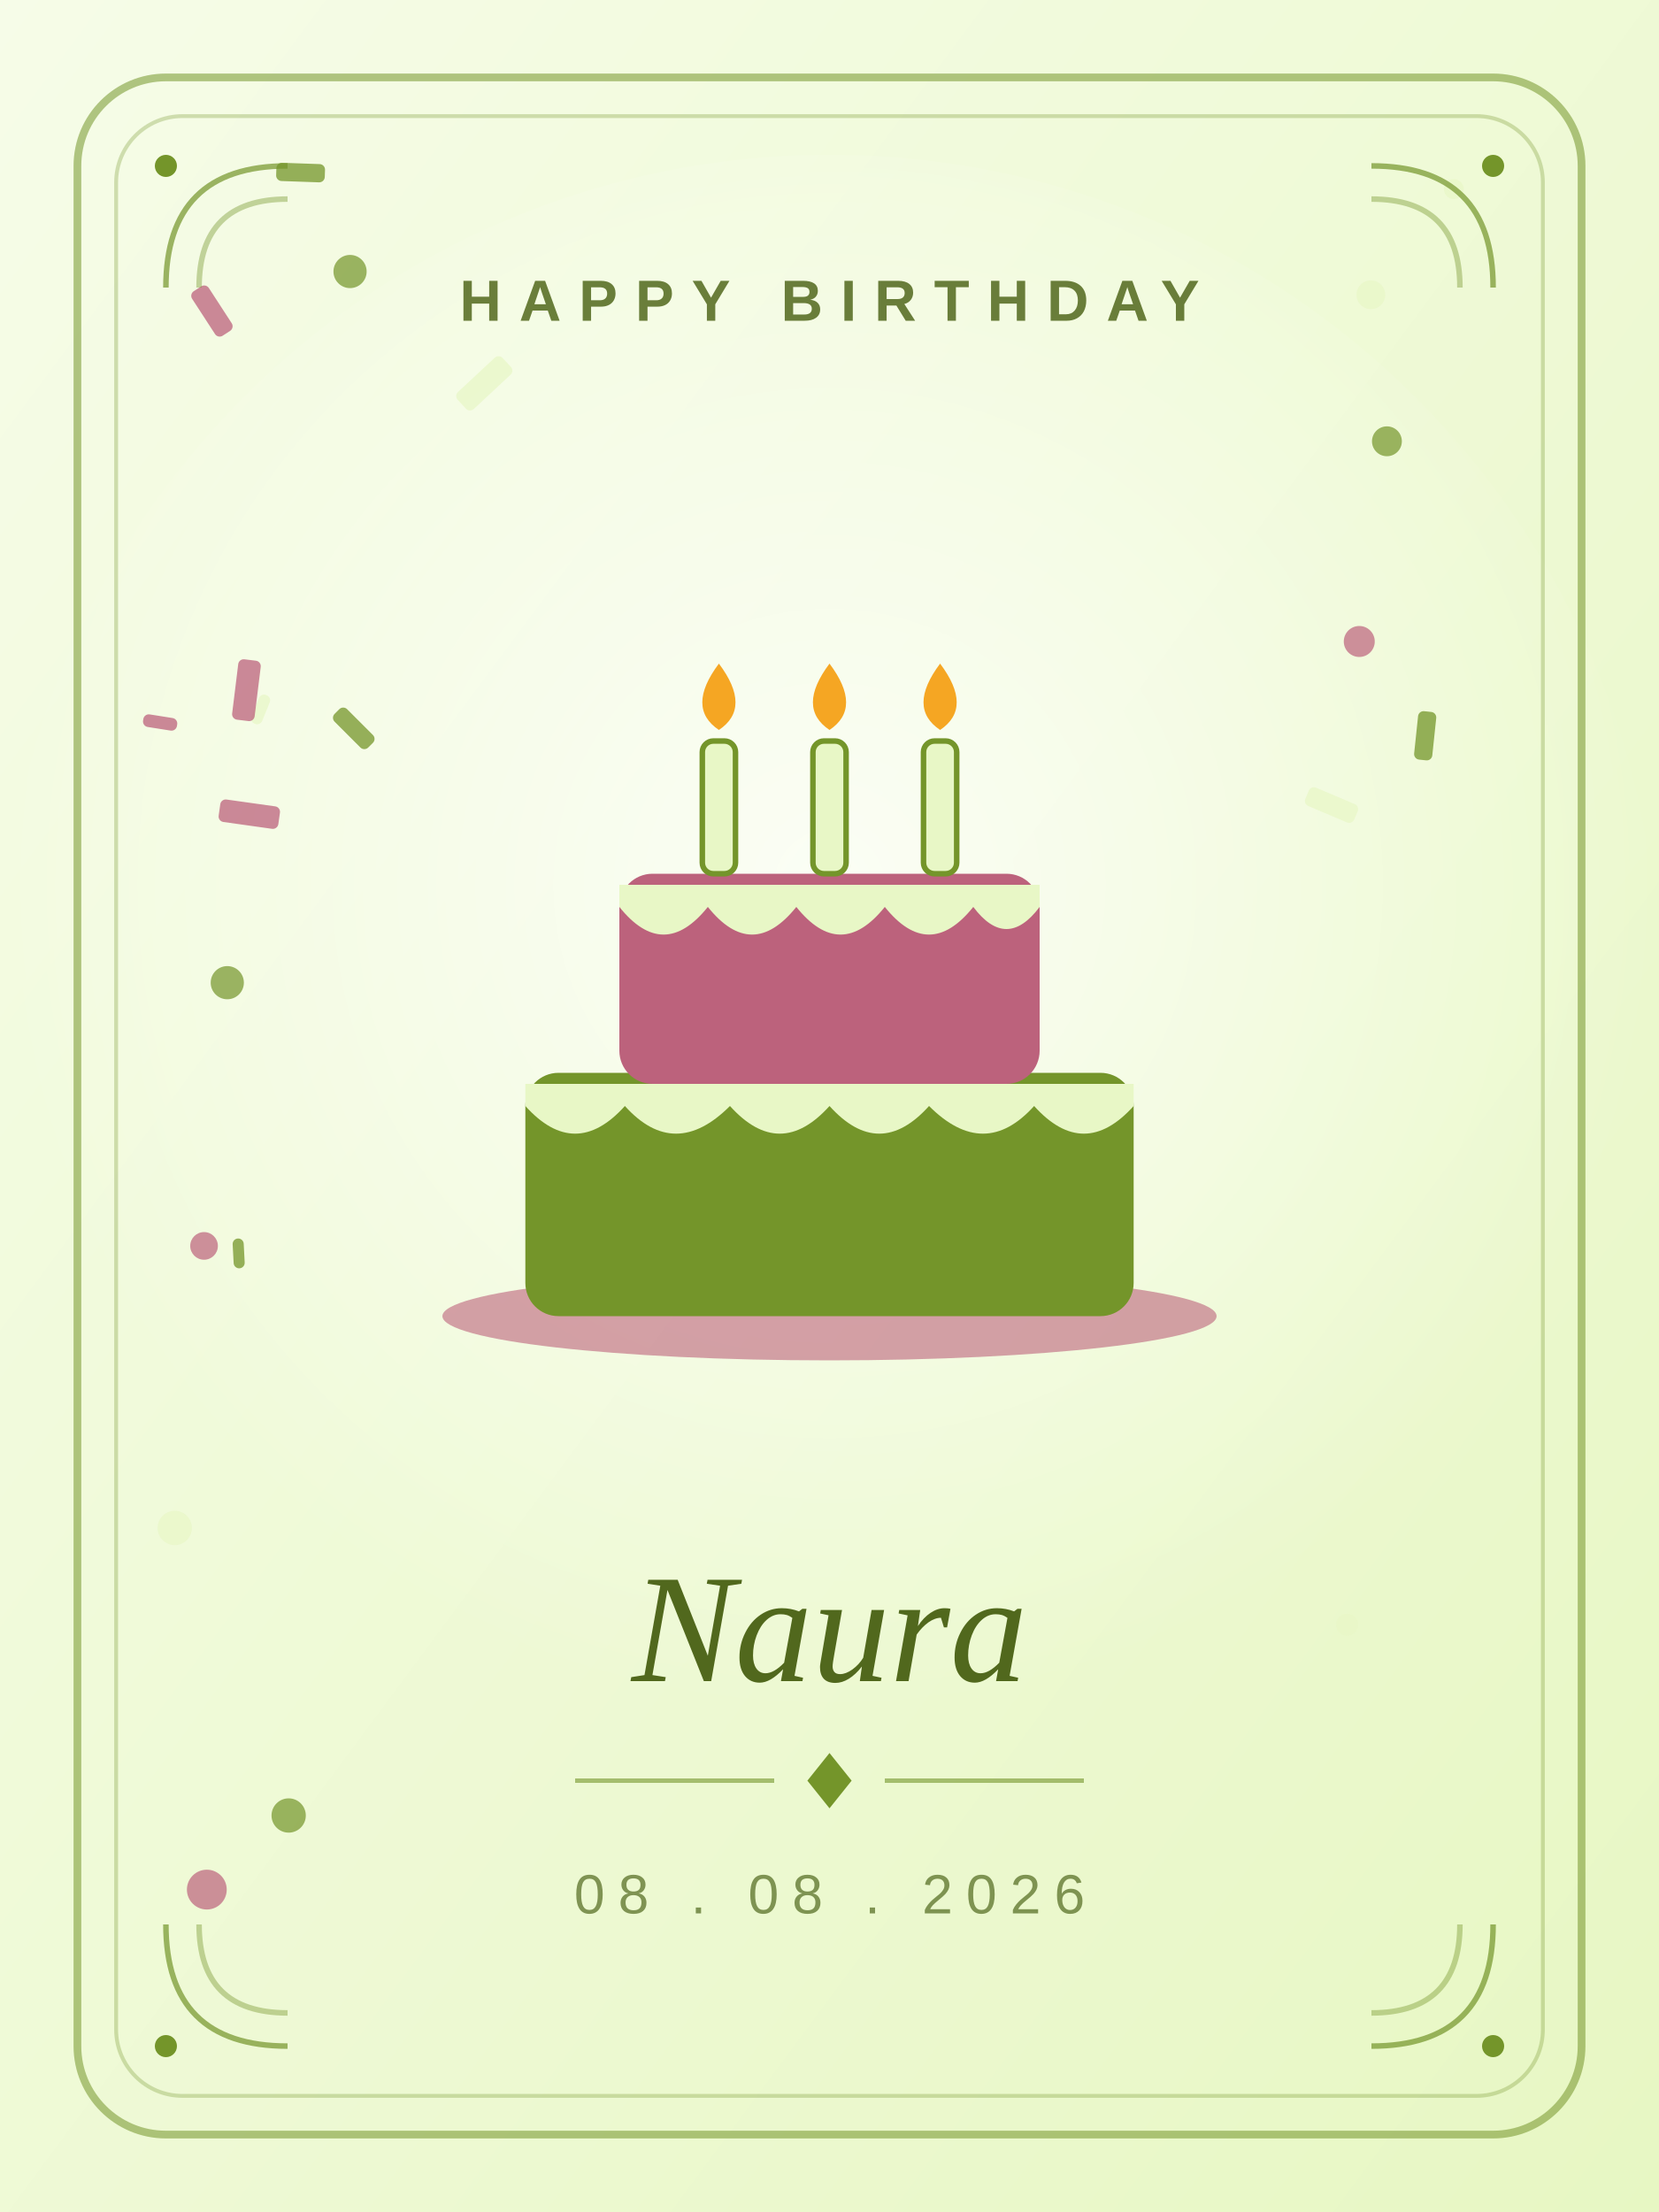
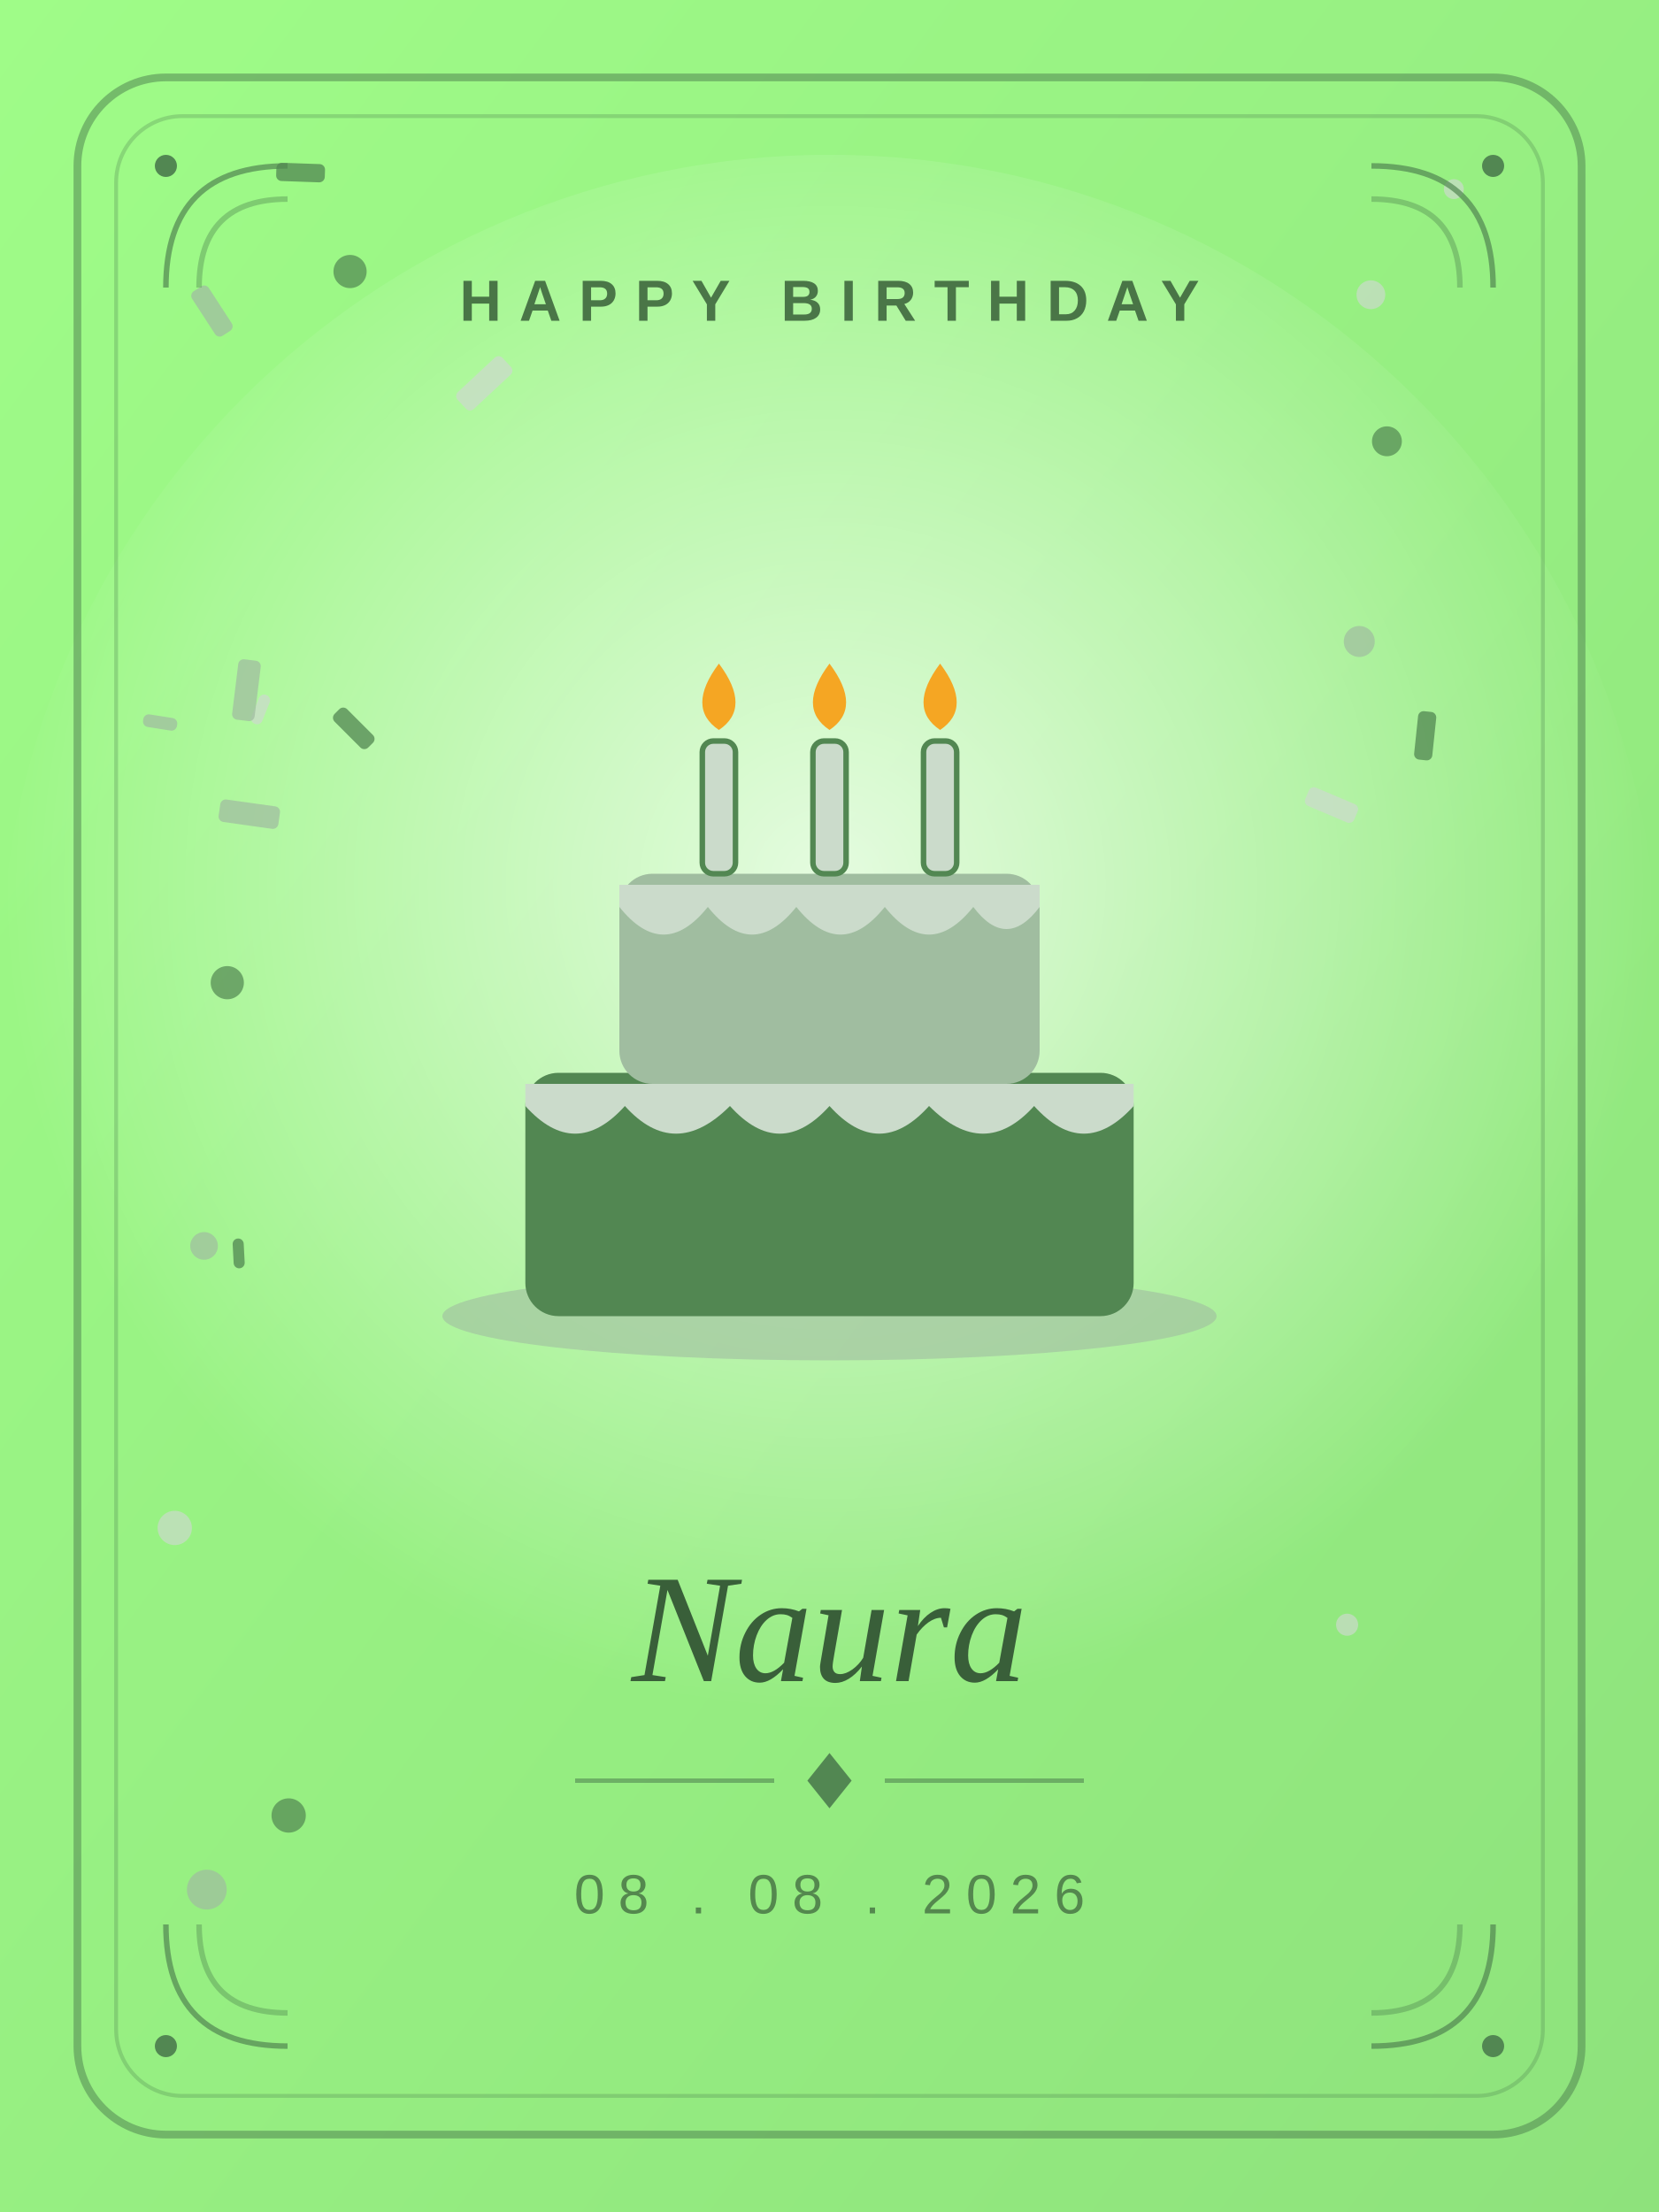
<svg xmlns="http://www.w3.org/2000/svg" viewBox="0 0 300 400" width="600" height="800">
  <defs>
    <linearGradient id="bg" x1="0" y1="0" x2="1" y2="1">
-       <stop offset="0" stop-color="#f6fce8" />
-       <stop offset="1" stop-color="#e7f7c3" />
+       <stop offset="0" stop-color="#9ffc88" />
+       <stop offset="1" stop-color="#8ee27c" />
    </linearGradient>
    <radialGradient id="glow" cx="0.5" cy="0.44" r="0.5">
      <stop offset="0" stop-color="#ffffff" stop-opacity="0.75" />
      <stop offset="1" stop-color="#ffffff" stop-opacity="0" />
    </radialGradient>
  </defs>
  <rect width="300" height="400" fill="url(#bg)" />
  <circle cx="150" cy="178" r="150" fill="url(#glow)" />
  <g>
-     <circle cx="63.3" cy="49.1" r="3.0" fill="#74952a" fill-opacity="0.7" />
-     <rect x="32.2" y="130.0" width="2.3" height="6.2" rx="1" fill="#bc627c" fill-opacity="0.75" transform="rotate(99 32.2 130.0)" />
-     <circle cx="31.6" cy="276.3" r="3.1" fill="#e8f7c6" fill-opacity="0.7" />
-     <rect x="44.3" y="229.3" width="2.0" height="5.4" rx="1" fill="#74952a" fill-opacity="0.75" transform="rotate(177 44.3 229.3)" />
-     <circle cx="37.4" cy="341.7" r="3.6" fill="#bc627c" fill-opacity="0.7" />
-     <rect x="90.2" y="64.0" width="4.2" height="11.1" rx="1" fill="#e8f7c6" fill-opacity="0.75" transform="rotate(47 90.2 64.0)" />
-     <circle cx="52.2" cy="328.3" r="3.1" fill="#74952a" fill-opacity="0.7" />
-     <rect x="39.4" y="148.5" width="4.1" height="10.9" rx="1" fill="#bc627c" fill-opacity="0.75" transform="rotate(278 39.4 148.5)" />
-     <circle cx="247.9" cy="53.3" r="2.6" fill="#e8f7c6" fill-opacity="0.7" />
-     <rect x="59.8" y="129.8" width="3.2" height="8.6" rx="1" fill="#74952a" fill-opacity="0.75" transform="rotate(315 59.8 129.8)" />
-     <circle cx="245.8" cy="116.0" r="2.8" fill="#bc627c" fill-opacity="0.7" />
-     <rect x="47.2" y="125.3" width="2.1" height="5.6" rx="1" fill="#e8f7c6" fill-opacity="0.75" transform="rotate(22 47.2 125.3)" />
-     <circle cx="250.8" cy="79.8" r="2.7" fill="#74952a" fill-opacity="0.7" />
-     <rect x="34.2" y="53.2" width="3.6" height="9.6" rx="1" fill="#bc627c" fill-opacity="0.75" transform="rotate(327 34.2 53.2)" />
-     <circle cx="262.9" cy="34.2" r="1.8" fill="#e8f7c6" fill-opacity="0.7" />
-     <rect x="258.9" y="137.6" width="3.3" height="8.8" rx="1" fill="#74952a" fill-opacity="0.75" transform="rotate(186 258.9 137.6)" />
-     <circle cx="36.9" cy="225.3" r="2.5" fill="#bc627c" fill-opacity="0.7" />
-     <rect x="245.9" y="145.8" width="3.6" height="9.6" rx="1" fill="#e8f7c6" fill-opacity="0.75" transform="rotate(113 245.9 145.8)" />
-     <circle cx="41.1" cy="177.7" r="3.0" fill="#74952a" fill-opacity="0.7" />
-     <rect x="43.2" y="119.1" width="4.1" height="11.0" rx="1" fill="#bc627c" fill-opacity="0.75" transform="rotate(7 43.2 119.1)" />
-     <circle cx="243.6" cy="293.8" r="2.0" fill="#e8f7c6" fill-opacity="0.7" />
-     <rect x="49.9" y="32.7" width="3.3" height="8.8" rx="1" fill="#74952a" fill-opacity="0.75" transform="rotate(272 49.9 32.7)" />
+     <circle cx="63.3" cy="49.1" r="3.0" fill="#528752" fill-opacity="0.7" />
+     <rect x="32.2" y="130.0" width="2.3" height="6.2" rx="1" fill="#a0bda0" fill-opacity="0.75" transform="rotate(99 32.2 130.0)" />
+     <circle cx="31.6" cy="276.3" r="3.1" fill="#cbdbcb" fill-opacity="0.7" />
+     <rect x="44.3" y="229.3" width="2.0" height="5.4" rx="1" fill="#528752" fill-opacity="0.75" transform="rotate(177 44.3 229.3)" />
+     <circle cx="37.4" cy="341.7" r="3.6" fill="#a0bda0" fill-opacity="0.7" />
+     <rect x="90.2" y="64.0" width="4.2" height="11.1" rx="1" fill="#cbdbcb" fill-opacity="0.75" transform="rotate(47 90.2 64.0)" />
+     <circle cx="52.2" cy="328.3" r="3.1" fill="#528752" fill-opacity="0.7" />
+     <rect x="39.4" y="148.5" width="4.1" height="10.9" rx="1" fill="#a0bda0" fill-opacity="0.75" transform="rotate(278 39.4 148.5)" />
+     <circle cx="247.9" cy="53.3" r="2.6" fill="#cbdbcb" fill-opacity="0.7" />
+     <rect x="59.8" y="129.8" width="3.2" height="8.6" rx="1" fill="#528752" fill-opacity="0.75" transform="rotate(315 59.8 129.8)" />
+     <circle cx="245.8" cy="116.0" r="2.8" fill="#a0bda0" fill-opacity="0.7" />
+     <rect x="47.2" y="125.3" width="2.1" height="5.6" rx="1" fill="#cbdbcb" fill-opacity="0.75" transform="rotate(22 47.2 125.3)" />
+     <circle cx="250.8" cy="79.8" r="2.7" fill="#528752" fill-opacity="0.7" />
+     <rect x="34.2" y="53.2" width="3.6" height="9.6" rx="1" fill="#a0bda0" fill-opacity="0.75" transform="rotate(327 34.2 53.2)" />
+     <circle cx="262.9" cy="34.2" r="1.8" fill="#cbdbcb" fill-opacity="0.7" />
+     <rect x="258.9" y="137.6" width="3.3" height="8.8" rx="1" fill="#528752" fill-opacity="0.75" transform="rotate(186 258.9 137.6)" />
+     <circle cx="36.9" cy="225.3" r="2.5" fill="#a0bda0" fill-opacity="0.7" />
+     <rect x="245.9" y="145.8" width="3.6" height="9.6" rx="1" fill="#cbdbcb" fill-opacity="0.75" transform="rotate(113 245.9 145.8)" />
+     <circle cx="41.1" cy="177.7" r="3.0" fill="#528752" fill-opacity="0.7" />
+     <rect x="43.2" y="119.1" width="4.1" height="11.0" rx="1" fill="#a0bda0" fill-opacity="0.75" transform="rotate(7 43.2 119.1)" />
+     <circle cx="243.6" cy="293.8" r="2.0" fill="#cbdbcb" fill-opacity="0.7" />
+     <rect x="49.9" y="32.7" width="3.3" height="8.8" rx="1" fill="#528752" fill-opacity="0.75" transform="rotate(272 49.9 32.7)" />
  </g>
-   <rect x="14" y="14" width="272" height="372" rx="16" fill="none" stroke="#74952a" stroke-opacity="0.55" stroke-width="1.4" />
-   <rect x="21" y="21" width="258" height="358" rx="12" fill="none" stroke="#74952a" stroke-opacity="0.3" stroke-width="0.7" />
-   <g transform="translate(30 30) rotate(0)" fill="none" stroke="#74952a" stroke-width="1" stroke-opacity="0.7">
+   <rect x="14" y="14" width="272" height="372" rx="16" fill="none" stroke="#528752" stroke-opacity="0.55" stroke-width="1.4" />
+   <rect x="21" y="21" width="258" height="358" rx="12" fill="none" stroke="#528752" stroke-opacity="0.3" stroke-width="0.7" />
+   <g transform="translate(30 30) rotate(0)" fill="none" stroke="#528752" stroke-width="1" stroke-opacity="0.7">
    <path d="M0 22 Q0 0 22 0" />
    <path d="M6 22 Q6 6 22 6" stroke-opacity="0.4" />
-     <circle cx="0" cy="0" r="2" fill="#74952a" stroke="none" />
+     <circle cx="0" cy="0" r="2" fill="#528752" stroke="none" />
  </g>
-   <g transform="translate(270 30) rotate(90)" fill="none" stroke="#74952a" stroke-width="1" stroke-opacity="0.7">
+   <g transform="translate(270 30) rotate(90)" fill="none" stroke="#528752" stroke-width="1" stroke-opacity="0.7">
    <path d="M0 22 Q0 0 22 0" />
    <path d="M6 22 Q6 6 22 6" stroke-opacity="0.4" />
-     <circle cx="0" cy="0" r="2" fill="#74952a" stroke="none" />
+     <circle cx="0" cy="0" r="2" fill="#528752" stroke="none" />
  </g>
-   <g transform="translate(270 370) rotate(180)" fill="none" stroke="#74952a" stroke-width="1" stroke-opacity="0.7">
+   <g transform="translate(270 370) rotate(180)" fill="none" stroke="#528752" stroke-width="1" stroke-opacity="0.7">
    <path d="M0 22 Q0 0 22 0" />
    <path d="M6 22 Q6 6 22 6" stroke-opacity="0.4" />
-     <circle cx="0" cy="0" r="2" fill="#74952a" stroke="none" />
+     <circle cx="0" cy="0" r="2" fill="#528752" stroke="none" />
  </g>
-   <g transform="translate(30 370) rotate(270)" fill="none" stroke="#74952a" stroke-width="1" stroke-opacity="0.7">
+   <g transform="translate(30 370) rotate(270)" fill="none" stroke="#528752" stroke-width="1" stroke-opacity="0.7">
    <path d="M0 22 Q0 0 22 0" />
    <path d="M6 22 Q6 6 22 6" stroke-opacity="0.4" />
-     <circle cx="0" cy="0" r="2" fill="#74952a" stroke="none" />
+     <circle cx="0" cy="0" r="2" fill="#528752" stroke="none" />
  </g>
-   <text x="150" y="58" text-anchor="middle" font-family="'Helvetica Neue', Arial, sans-serif" font-size="10.5" font-weight="600" letter-spacing="3.2" fill="#51681d" fill-opacity="0.85">HAPPY BIRTHDAY</text>
+   <text x="150" y="58" text-anchor="middle" font-family="'Helvetica Neue', Arial, sans-serif" font-size="10.5" font-weight="600" letter-spacing="3.2" fill="#395f39" fill-opacity="0.85">HAPPY BIRTHDAY</text>
  <g transform="translate(150 180)">
-     <ellipse cx="0" cy="58" rx="70" ry="8" fill="#bc627c" fill-opacity="0.6" />
-     <rect x="-55" y="14" width="110" height="44" rx="6" fill="#74952a" />
-     <path d="M-55 20 Q-46 30 -37 20 Q-28 30 -18 20 Q-9 30 0 20 Q9 30 18 20 Q28 30 37 20 Q46 30 55 20 L55 16 L-55 16 Z" fill="#e8f7c6" />
-     <rect x="-38" y="-22" width="76" height="38" rx="6" fill="#bc627c" />
-     <path d="M-38 -16 Q-30 -6 -22 -16 Q-14 -6 -6 -16 Q2 -6 10 -16 Q18 -6 26 -16 Q32 -8 38 -16 L38 -20 L-38 -20 Z" fill="#e8f7c6" />
-     <rect x="-23" y="-46" width="6" height="24" rx="2" fill="#e8f7c6" stroke="#74952a" stroke-width="1" />
+     <ellipse cx="0" cy="58" rx="70" ry="8" fill="#a0bda0" fill-opacity="0.6" />
+     <rect x="-55" y="14" width="110" height="44" rx="6" fill="#528752" />
+     <path d="M-55 20 Q-46 30 -37 20 Q-28 30 -18 20 Q-9 30 0 20 Q9 30 18 20 Q28 30 37 20 Q46 30 55 20 L55 16 L-55 16 Z" fill="#cbdbcb" />
+     <rect x="-38" y="-22" width="76" height="38" rx="6" fill="#a0bda0" />
+     <path d="M-38 -16 Q-30 -6 -22 -16 Q-14 -6 -6 -16 Q2 -6 10 -16 Q18 -6 26 -16 Q32 -8 38 -16 L38 -20 L-38 -20 Z" fill="#cbdbcb" />
+     <rect x="-23" y="-46" width="6" height="24" rx="2" fill="#cbdbcb" stroke="#528752" stroke-width="1" />
    <path d="M-20 -60 Q-14 -52 -20 -48 Q-26 -52 -20 -60 Z" fill="#f5a623" />
-     <rect x="-3" y="-46" width="6" height="24" rx="2" fill="#e8f7c6" stroke="#74952a" stroke-width="1" />
+     <rect x="-3" y="-46" width="6" height="24" rx="2" fill="#cbdbcb" stroke="#528752" stroke-width="1" />
    <path d="M0 -60 Q6 -52 0 -48 Q-6 -52 0 -60 Z" fill="#f5a623" />
-     <rect x="17" y="-46" width="6" height="24" rx="2" fill="#e8f7c6" stroke="#74952a" stroke-width="1" />
+     <rect x="17" y="-46" width="6" height="24" rx="2" fill="#cbdbcb" stroke="#528752" stroke-width="1" />
    <path d="M20 -60 Q26 -52 20 -48 Q14 -52 20 -60 Z" fill="#f5a623" />
  </g>
-   <text x="150" y="304" text-anchor="middle" font-family="Georgia, 'Times New Roman', serif" font-style="italic" font-size="28" fill="#51681d">Naura</text>
-   <g fill="#74952a" stroke="#74952a">
+   <text x="150" y="304" text-anchor="middle" font-family="Georgia, 'Times New Roman', serif" font-style="italic" font-size="28" fill="#395f39">Naura</text>
+   <g fill="#528752" stroke="#528752">
    <line x1="104" y1="322" x2="140" y2="322" stroke-width="0.8" stroke-opacity="0.6" />
    <line x1="160" y1="322" x2="196" y2="322" stroke-width="0.8" stroke-opacity="0.6" />
    <path d="M150 317 L154 322 L150 327 L146 322 Z" stroke="none" />
  </g>
-   <text x="150" y="346" text-anchor="middle" font-family="'Helvetica Neue', Arial, sans-serif" font-size="10" letter-spacing="2.4" fill="#51681d" fill-opacity="0.7">08 . 08 . 2026</text>
+   <text x="150" y="346" text-anchor="middle" font-family="'Helvetica Neue', Arial, sans-serif" font-size="10" letter-spacing="2.4" fill="#395f39" fill-opacity="0.7">08 . 08 . 2026</text>
</svg>
